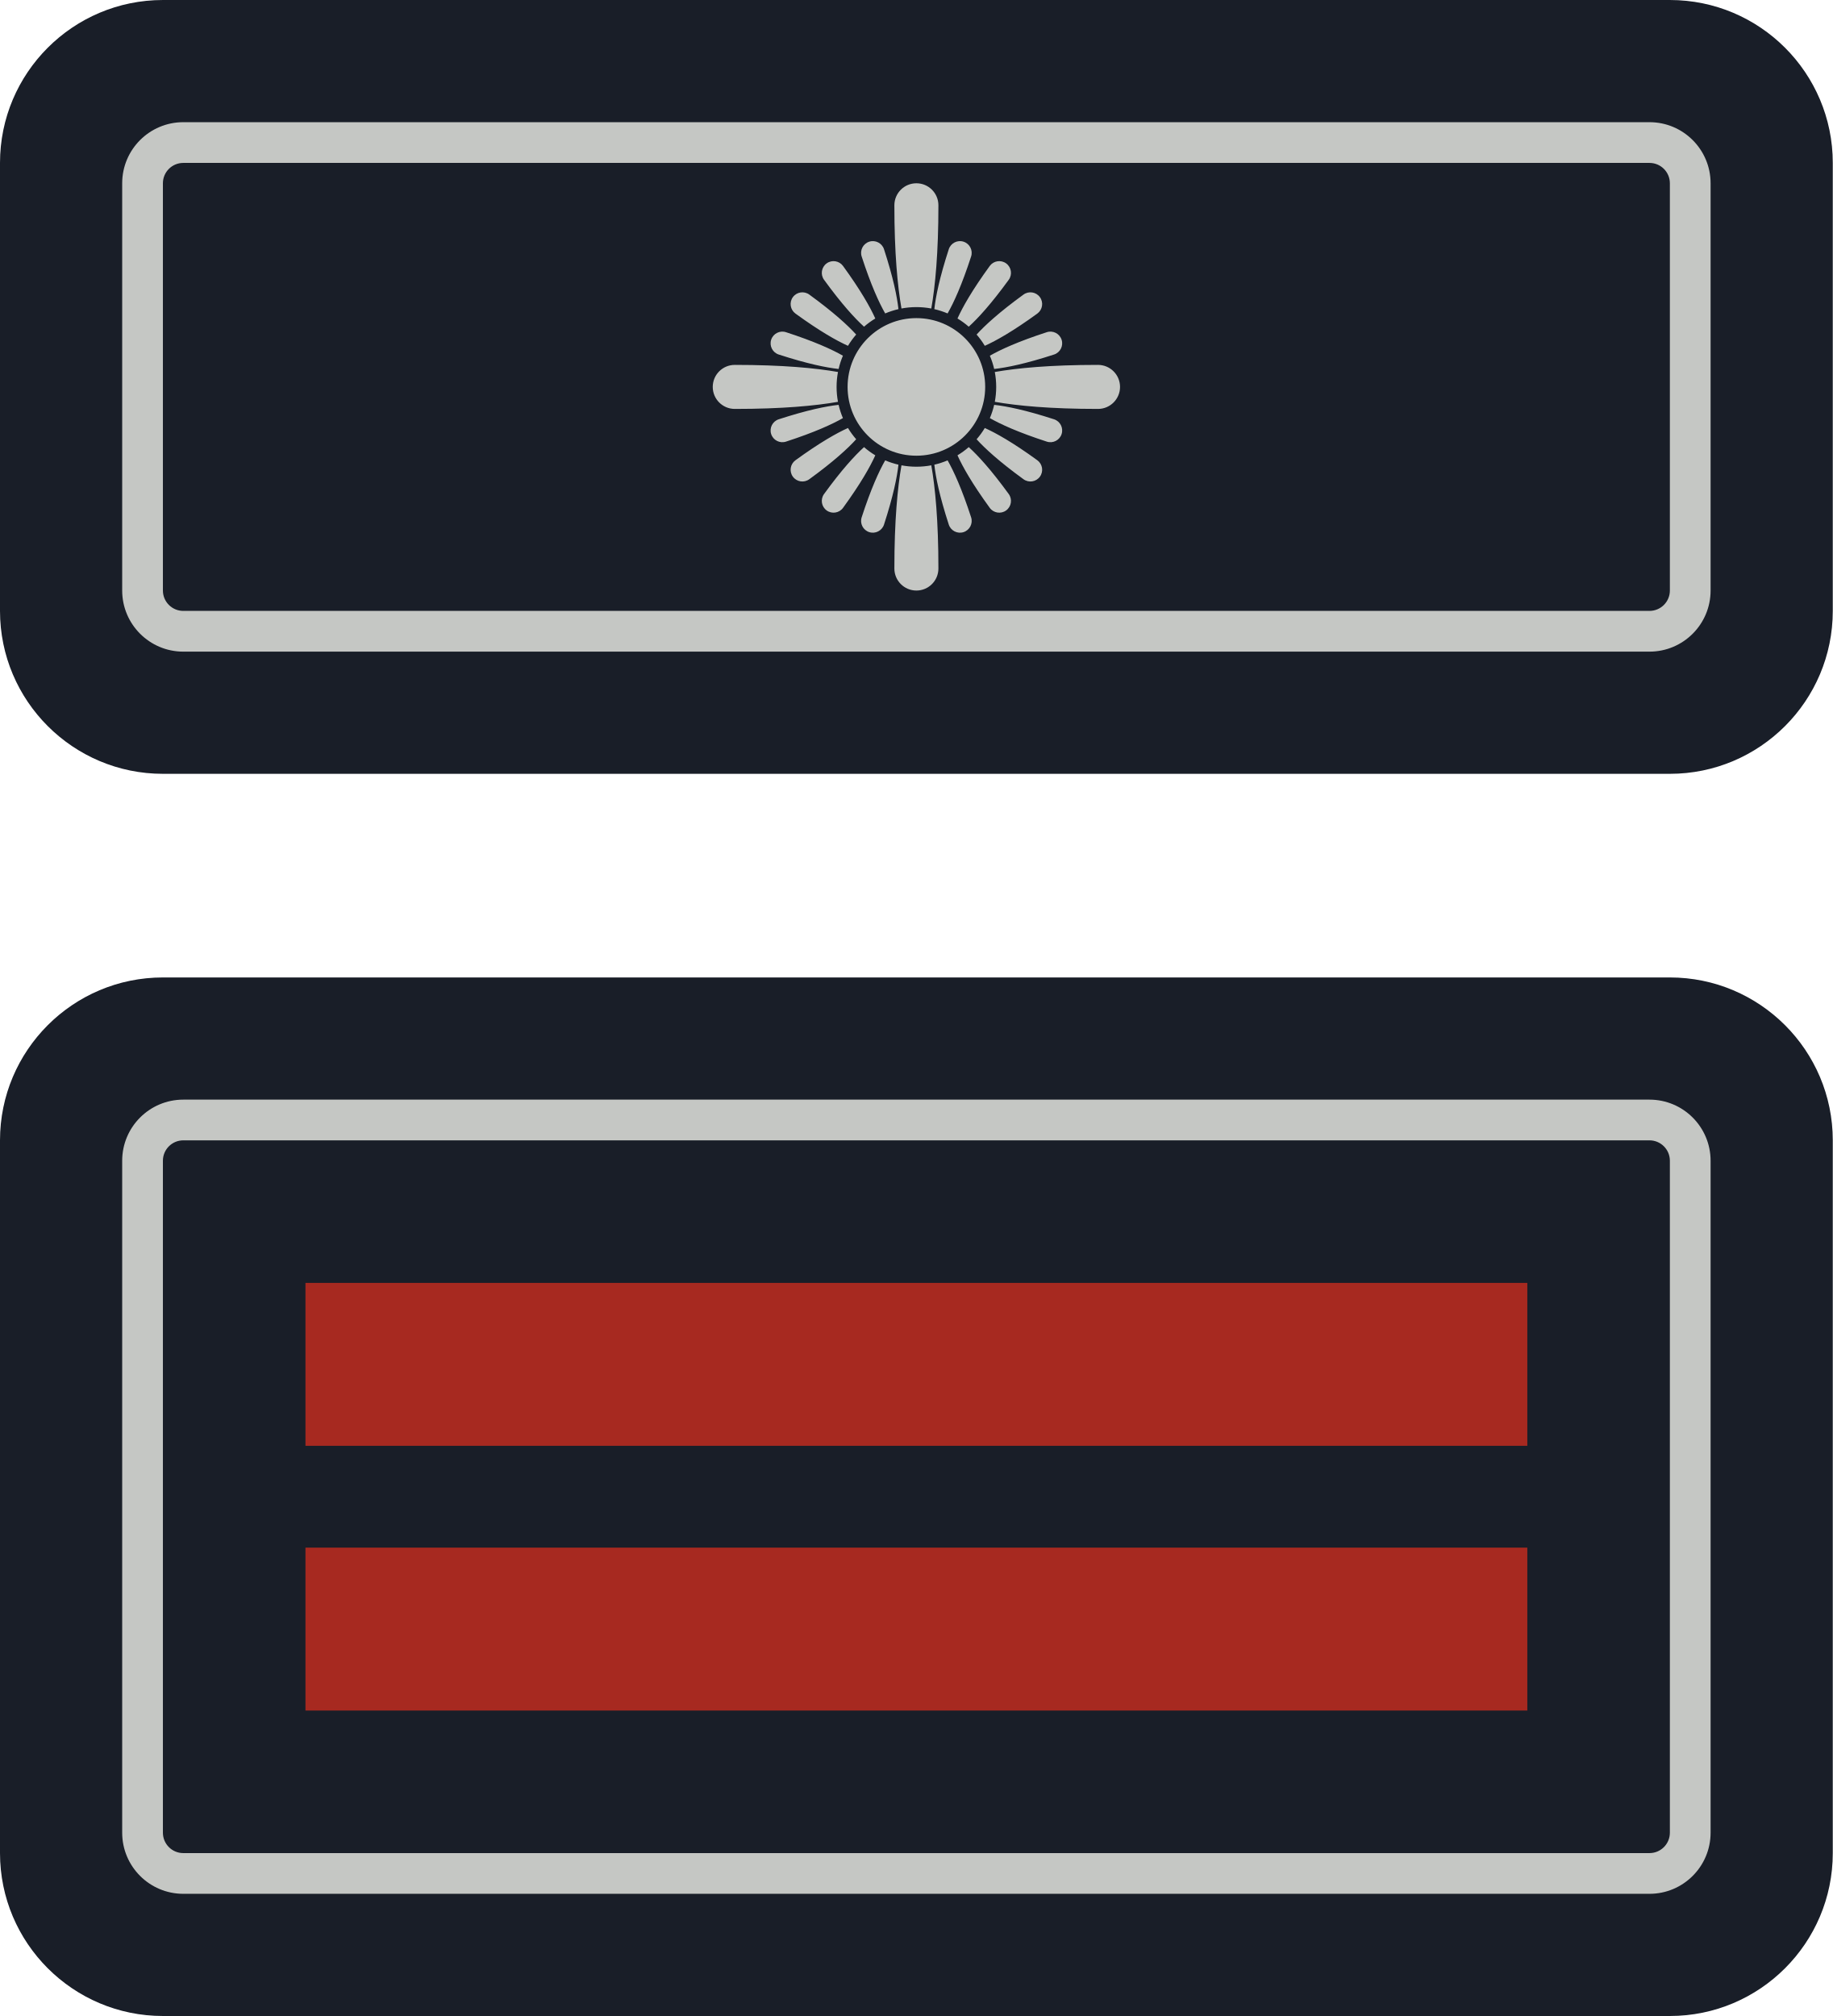
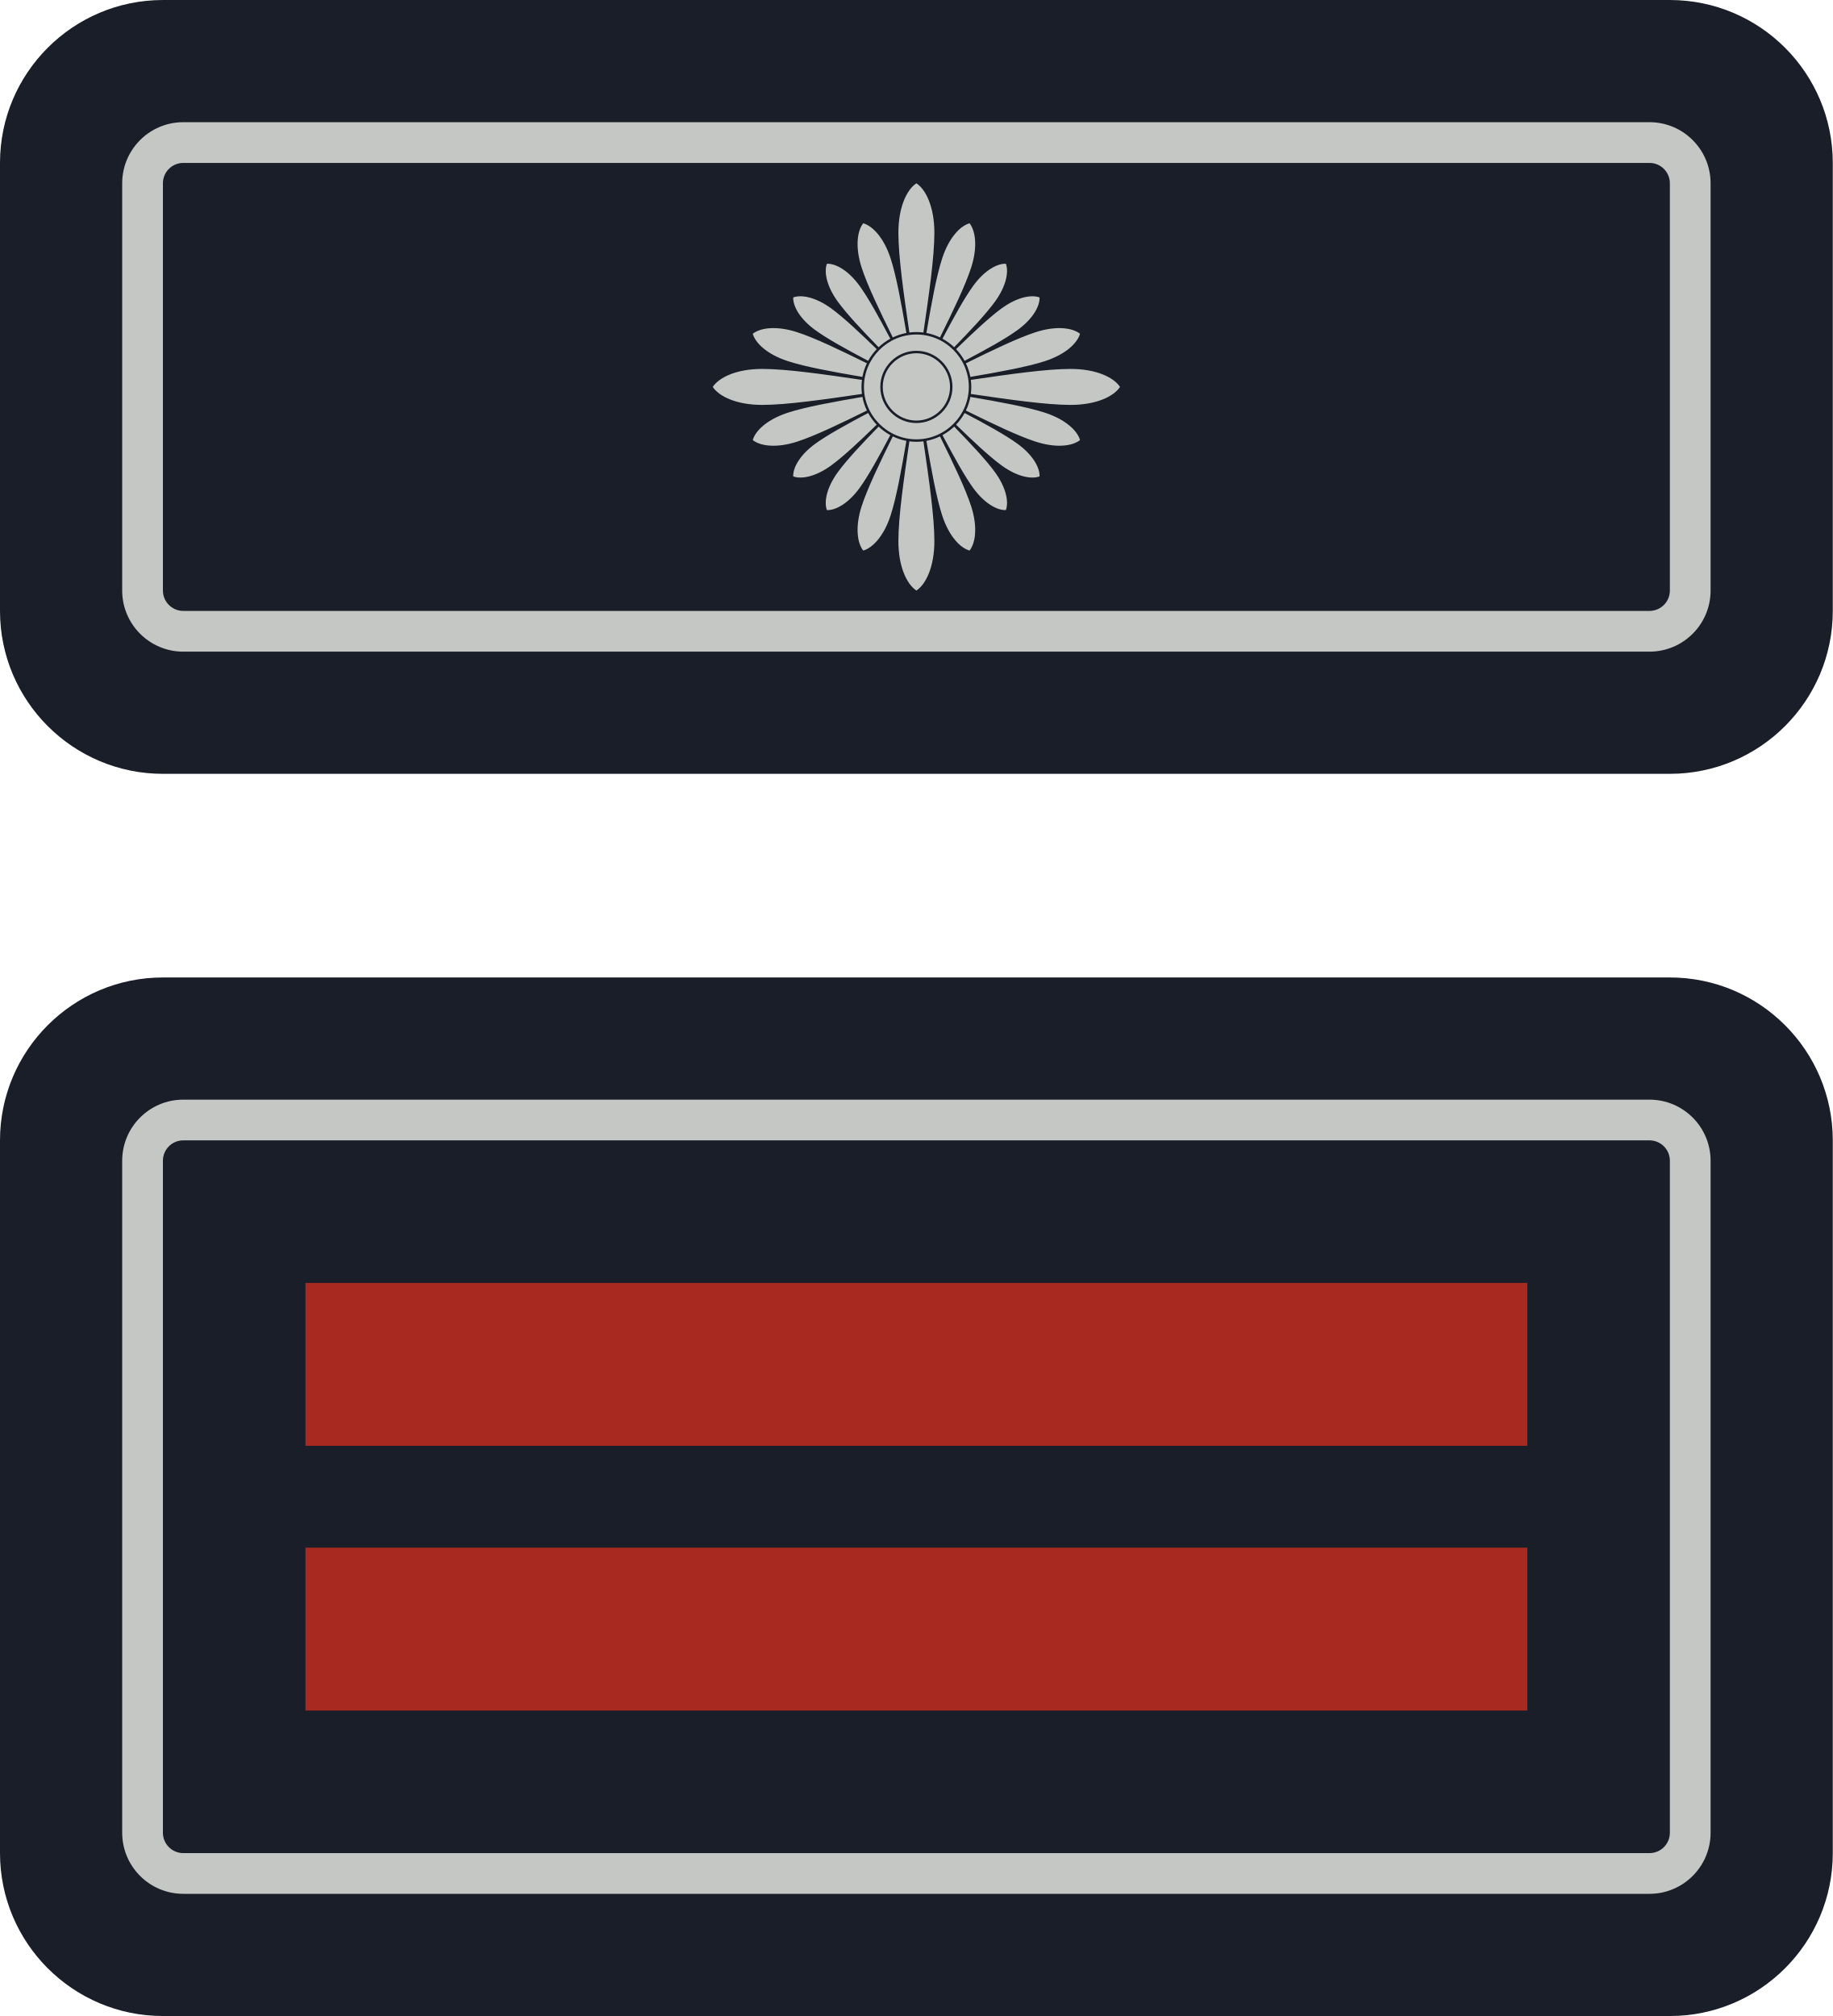
<svg xmlns="http://www.w3.org/2000/svg" width="100%" height="100%" viewBox="0 0 90 99" version="1.1" xml:space="preserve" style="fill-rule:evenodd;clip-rule:evenodd;stroke-linejoin:round;stroke-miterlimit:2;">
-   <g transform="matrix(1,0,0,1,-200,-464)">
-     <g id="OBM-Werführer" transform="matrix(1,0,0,2.60526,200,464)">
-       <rect x="0" y="0" width="90" height="38" style="fill:none;" />
+   <g transform="matrix(1,0,0,1,-220,-374)">
+     <g id="OBM-Wf" transform="matrix(0.762712,0,0,0.980198,220,818.03)">
+       <rect x="0" y="-453" width="118" height="101" style="fill:none;" />
      <clipPath id="_clip1">
-         <rect x="0" y="0" width="90" height="38" />
+         <rect x="0" y="-453" width="118" height="101" />
      </clipPath>
      <g clip-path="url(#_clip1)">
-         <g transform="matrix(1,0,0,0.383838,-30,-6.90909)">
-           <g transform="matrix(1.125,0,0,1.7,-7.125,-27.5)">
-             <path d="M113,59.706C113,57.109 109.814,55 105.889,55L40.111,55C36.186,55 33,57.109 33,59.706L33,80.294C33,82.891 36.186,85 40.111,85L105.889,85C109.814,85 113,82.891 113,80.294L113,59.706Z" style="fill:rgb(25,30,40);" />
-           </g>
-           <g transform="matrix(0.975,0,0,1.3,3.825,0.5)">
-             <path d="M113,57.308C113,56.034 111.621,55 109.923,55L36.077,55C34.379,55 33,56.034 33,57.308L33,82.692C33,83.966 34.379,85 36.077,85L109.923,85C111.621,85 113,83.966 113,82.692L113,57.308ZM110.949,57.308L110.949,82.692C110.949,83.117 110.489,83.462 109.923,83.462C109.923,83.462 36.077,83.462 36.077,83.462C35.511,83.462 35.051,83.117 35.051,82.692L35.051,57.308C35.051,56.883 35.511,56.538 36.077,56.538C36.077,56.538 109.923,56.538 109.923,56.538C110.489,56.538 110.949,56.883 110.949,57.308Z" style="fill:rgb(197,199,196);" />
-           </g>
-           <g transform="matrix(1.63286e-16,2.66667,-20,1.22465e-15,1145,-217.667)">
-             <rect x="112" y="52" width="3" height="3" style="fill:rgb(167,41,32);" />
-           </g>
-           <g transform="matrix(1.63286e-16,2.66667,-20,1.22465e-15,1145,-204.667)">
-             <rect x="112" y="52" width="3" height="3" style="fill:rgb(167,41,32);" />
+         <g id="Elemente.afdesign" transform="matrix(1.31111,0,0,1.0202,59,-378.015)">
+           <g transform="matrix(1,0,0,1,-265,-25.5)">
+             <g id="_2BG-GR" transform="matrix(1,0,0,1.34211,220,0)">
+               <rect x="0" y="0" width="90" height="38" style="fill:none;" />
+               <g transform="matrix(1.125,0,0,1.26667,-37.125,-69.6667)">
+                 <path d="M113,59.706C113,57.109 109.814,55 105.889,55L40.111,55C36.186,55 33,57.109 33,59.706L33,80.294C33,82.891 36.186,85 40.111,85L105.889,85C109.814,85 113,82.891 113,80.294L113,59.706Z" style="fill:rgb(25,30,40);" />
+               </g>
+             </g>
          </g>
        </g>
-         <g transform="matrix(1,0,0,0.383838,-30,-6.90909)">
-           <g transform="matrix(1.125,0,0,1.26667,-7.125,-51.6667)">
-             <path d="M113,61.316C113,57.83 109.814,55 105.889,55L40.111,55C36.186,55 33,57.83 33,61.316L33,78.684C33,82.17 36.186,85 40.111,85L105.889,85C109.814,85 113,82.17 113,78.684L113,61.316Z" style="fill:rgb(25,30,40);" />
+         <g id="Elemente.afdesign1" transform="matrix(1.31111,0,0,1.0202,59,-378.015)">
+           <g transform="matrix(1,0,0,1,-1545,-193.5)">
+             <clipPath id="_clip2">
+               <rect x="1500" y="168" width="90" height="51" />
+             </clipPath>
+             <g clip-path="url(#_clip2)">
+               <g id="_2BR-S" transform="matrix(1,0,0,1.34211,1500,168)">
+                 <rect x="0" y="0" width="90" height="38" style="fill:none;" />
+                 <g transform="matrix(0.975,0,0,0.968627,-26.175,-48.8039)">
+                   <path d="M113,57.308C113,56.034 111.621,55 109.923,55L36.077,55C34.379,55 33,56.034 33,57.308L33,82.692C33,83.966 34.379,85 36.077,85L109.923,85C111.621,85 113,83.966 113,82.692L113,57.308ZM110.949,57.308L110.949,82.692C110.949,83.117 110.489,83.462 109.923,83.462L36.077,83.462C35.511,83.462 35.051,83.117 35.051,82.692L35.051,57.308C35.051,56.883 35.511,56.538 36.077,56.538C36.077,56.538 109.923,56.538 109.923,56.538C110.489,56.538 110.949,56.883 110.949,57.308Z" style="fill:rgb(197,199,196);" />
+                 </g>
+               </g>
+             </g>
          </g>
-           <g transform="matrix(0.975,0,0,0.866667,3.825,-23.6667)">
-             <path d="M113,58.462C113,56.551 111.621,55 109.923,55L36.077,55C34.379,55 33,56.551 33,58.462L33,81.538C33,83.449 34.379,85 36.077,85L109.923,85C111.621,85 113,83.449 113,81.538L113,58.462ZM110.949,58.462L110.949,81.538C110.949,82.175 110.489,82.692 109.923,82.692C109.923,82.692 36.077,82.692 36.077,82.692C35.511,82.692 35.051,82.175 35.051,81.538L35.051,58.462C35.051,57.825 35.511,57.308 36.077,57.308C36.077,57.308 109.923,57.308 109.923,57.308C110.489,57.308 110.949,57.825 110.949,58.462Z" style="fill:rgb(197,199,196);" />
+         </g>
+         <g id="Elemente.afdesign2" transform="matrix(1.31111,0,0,1.0202,59,-378.015)">
+           <g transform="matrix(1,0,0,1,-905,-25.5)">
+             <g id="_2LN-R" transform="matrix(1,0,0,1.34211,860,0)">
+               <rect x="0" y="0" width="90" height="38" style="fill:none;" />
+               <g transform="matrix(1,0,0,0.745098,-30,-49.1765)">
+                 <g transform="matrix(1.63286e-16,2.66667,-20,1.22465e-15,1145,-217.667)">
+                   <rect x="112" y="52" width="3" height="3" style="fill:rgb(167,41,32);" />
+                 </g>
+                 <g transform="matrix(1.63286e-16,2.66667,-20,1.22465e-15,1145,-204.667)">
+                   <rect x="112" y="52" width="3" height="3" style="fill:rgb(167,41,32);" />
+                 </g>
+               </g>
+             </g>
          </g>
-           <g transform="matrix(0.27027,0,0,0.27027,61.0811,23.4865)">
-             <path d="M54.21,64.247C54.925,68.325 55.5,74.308 55.5,83C55.5,85.208 53.708,87 51.5,87C49.292,87 47.5,85.208 47.5,83C47.5,74.308 48.075,68.325 48.79,64.247C49.668,64.413 50.574,64.5 51.5,64.5C52.426,64.5 53.332,64.413 54.21,64.247ZM57.169,63.348C58.288,65.306 59.756,68.505 61.443,73.696C61.807,74.816 61.193,76.02 60.073,76.384C58.953,76.748 57.748,76.134 57.384,75.014C55.698,69.824 55.005,66.372 54.76,64.131C55.592,63.94 56.398,63.677 57.169,63.348ZM45.831,63.348C46.602,63.676 47.408,63.94 48.24,64.131C47.995,66.372 47.302,69.824 45.616,75.014C45.252,76.134 44.047,76.748 42.927,76.384C41.807,76.02 41.193,74.816 41.557,73.696C43.244,68.505 44.712,65.306 45.831,63.348ZM61.013,60.94C62.682,62.455 65.068,65.045 68.278,69.463C68.971,70.416 68.759,71.752 67.806,72.444C66.854,73.136 65.518,72.924 64.826,71.972C61.617,67.555 59.892,64.486 58.966,62.43C59.692,61.993 60.376,61.494 61.013,60.94ZM41.987,60.94C42.623,61.494 43.308,61.993 44.034,62.43C43.108,64.486 41.383,67.555 38.174,71.972C37.482,72.924 36.146,73.136 35.194,72.444C34.241,71.752 34.029,70.416 34.722,69.463C37.932,65.045 40.318,62.455 41.987,60.94ZM63.93,57.466C65.986,58.392 69.055,60.117 73.472,63.326C74.424,64.018 74.636,65.354 73.944,66.306C73.252,67.259 71.916,67.471 70.963,66.778C66.545,63.568 63.955,61.182 62.44,59.513C62.994,58.877 63.493,58.192 63.93,57.466ZM39.07,57.466C39.507,58.192 40.006,58.876 40.56,59.513C39.045,61.182 36.455,63.568 32.037,66.778C31.084,67.471 29.748,67.259 29.056,66.306C28.364,65.354 28.576,64.018 29.528,63.326C33.945,60.117 37.014,58.392 39.07,57.466ZM51.5,37.5C58.399,37.5 64,43.101 64,50C64,56.899 58.399,62.5 51.5,62.5C44.601,62.5 39,56.899 39,50C39,43.101 44.601,37.5 51.5,37.5ZM65.631,53.26C67.872,53.505 71.324,54.198 76.514,55.884C77.634,56.248 78.248,57.453 77.884,58.573C77.52,59.693 76.316,60.307 75.196,59.943C70.005,58.256 66.806,56.788 64.848,55.669C65.176,54.898 65.44,54.092 65.631,53.26ZM37.369,53.26C37.56,54.092 37.823,54.898 38.152,55.669C36.194,56.788 32.995,58.256 27.804,59.943C26.684,60.307 25.48,59.693 25.116,58.573C24.752,57.453 25.366,56.248 26.486,55.884C31.676,54.198 35.128,53.505 37.369,53.26ZM65.747,47.29C69.825,46.575 75.808,46 84.5,46C86.708,46 88.5,47.792 88.5,50C88.5,52.208 86.708,54 84.5,54C75.808,54 69.825,53.425 65.747,52.71C65.913,51.832 66,50.926 66,50C66,49.074 65.913,48.168 65.747,47.29ZM37.253,52.71C33.175,53.425 27.192,54 18.5,54C16.292,54 14.5,52.208 14.5,50C14.5,47.792 16.292,46 18.5,46C27.192,46 33.175,46.575 37.253,47.29C37.087,48.168 37,49.074 37,50C37,50.926 37.087,51.832 37.253,52.71ZM64.848,44.331C66.806,43.212 70.005,41.744 75.196,40.057C76.316,39.693 77.52,40.307 77.884,41.427C78.248,42.547 77.634,43.752 76.514,44.116C71.324,45.802 67.872,46.495 65.631,46.74C65.44,45.908 65.177,45.102 64.848,44.331ZM37.369,46.74C35.128,46.495 31.676,45.802 26.486,44.116C25.366,43.752 24.752,42.547 25.116,41.427C25.48,40.307 26.684,39.693 27.804,40.057C32.995,41.744 36.194,43.212 38.152,44.331C37.824,45.102 37.56,45.908 37.369,46.74ZM62.44,40.487C63.955,38.818 66.545,36.432 70.963,33.222C71.916,32.529 73.252,32.741 73.944,33.694C74.636,34.646 74.424,35.982 73.472,36.674C69.055,39.883 65.986,41.608 63.93,42.534C63.493,41.808 62.994,41.124 62.44,40.487ZM39.07,42.534C37.014,41.608 33.945,39.883 29.528,36.674C28.576,35.982 28.364,34.646 29.056,33.694C29.748,32.741 31.084,32.529 32.037,33.222C36.455,36.432 39.045,38.818 40.56,40.487C40.006,41.123 39.507,41.808 39.07,42.534ZM58.966,37.57C59.892,35.514 61.617,32.445 64.826,28.028C65.518,27.076 66.854,26.864 67.806,27.556C68.759,28.248 68.971,29.584 68.278,30.537C65.068,34.955 62.682,37.545 61.013,39.06C60.377,38.506 59.692,38.007 58.966,37.57ZM41.987,39.06C40.318,37.545 37.932,34.955 34.722,30.537C34.029,29.584 34.241,28.248 35.194,27.556C36.146,26.864 37.482,27.076 38.174,28.028C41.383,32.445 43.108,35.514 44.034,37.57C43.308,38.007 42.624,38.506 41.987,39.06ZM54.76,35.869C55.005,33.628 55.698,30.176 57.384,24.986C57.748,23.866 58.953,23.252 60.073,23.616C61.193,23.98 61.807,25.184 61.443,26.304C59.756,31.495 58.288,34.694 57.169,36.652C56.398,36.324 55.592,36.06 54.76,35.869ZM45.831,36.652C44.712,34.694 43.244,31.495 41.557,26.304C41.193,25.184 41.807,23.98 42.927,23.616C44.047,23.252 45.252,23.866 45.616,24.986C47.302,30.176 47.995,33.628 48.24,35.869C47.408,36.06 46.602,36.323 45.831,36.652ZM48.79,35.753C48.075,31.675 47.5,25.692 47.5,17C47.5,14.792 49.292,13 51.5,13C53.708,13 55.5,14.792 55.5,17C55.5,25.692 54.925,31.675 54.21,35.753C53.332,35.587 52.426,35.5 51.5,35.5C50.574,35.5 49.668,35.587 48.79,35.753Z" style="fill:rgb(197,199,196);" />
+         </g>
+         <g id="Elemente.afdesign3" transform="matrix(1.31111,0,0,1.0202,59,-433.616)">
+           <g transform="matrix(1,0,0,1,-155,-19)">
+             <g id="_1BG-GR" transform="matrix(1,0,0,1,110,0)">
+               <rect x="0" y="0" width="90" height="38" style="fill:none;" />
+               <clipPath id="_clip3">
+                 <rect x="0" y="0" width="90" height="38" />
+               </clipPath>
+               <g clip-path="url(#_clip3)">
+                 <g transform="matrix(1.125,0,0,1.26667,-37.125,-69.6667)">
+                   <path d="M113,61.316C113,57.83 109.814,55 105.889,55L40.111,55C36.186,55 33,57.83 33,61.316L33,78.684C33,82.17 36.186,85 40.111,85L105.889,85C109.814,85 113,82.17 113,78.684L113,61.316Z" style="fill:rgb(25,30,40);" />
+                 </g>
+               </g>
+             </g>
+           </g>
+         </g>
+         <g id="Elemente.afdesign4" transform="matrix(1.31111,0,0,1.0202,59,-433.616)">
+           <g transform="matrix(1,0,0,1,-1225,-502)">
+             <clipPath id="_clip4">
+               <rect x="1180" y="488" width="90" height="28" />
+             </clipPath>
+             <g clip-path="url(#_clip4)">
+               <g id="_1ST-S" transform="matrix(1,0,0,0.736842,1180,488)">
+                 <rect x="0" y="0" width="90" height="38" style="fill:none;" />
+                 <g transform="matrix(1,0,0,1.35714,-30,-24.4286)">
+                   <g id="Stern-Silber.afdesign" transform="matrix(0.2,0,0,0.2,75,32)">
+                     <g transform="matrix(1,0,0,1,-50,-50)">
+                       <clipPath id="_clip5">
+                         <rect x="0" y="0" width="100" height="100" />
+                       </clipPath>
+                       <g clip-path="url(#_clip5)">
+                         <g id="path5563" transform="matrix(2.33891,0,0,2.33891,-84.1155,-56.6067)">
+                           <path d="M58.079,51.292C57.862,51.32 57.641,51.336 57.418,51.339L57.264,51.339C57.04,51.336 56.82,51.32 56.603,51.292C56.014,55.308 55.452,59.22 55.452,61.763C55.452,64.492 56.355,66.307 57.341,66.957C58.327,66.307 59.229,64.492 59.229,61.763C59.229,59.22 58.668,55.308 58.079,51.292ZM54.863,50.774C55.311,50.99 55.79,51.149 56.292,51.243C55.767,54.307 55.239,57.211 54.633,59.077C53.921,61.269 52.722,62.491 51.76,62.757C51.138,61.977 50.886,60.283 51.598,58.09C52.205,56.224 53.485,53.563 54.863,50.774ZM59.819,50.774C59.371,50.99 58.891,51.149 58.39,51.243C58.915,54.307 59.442,57.211 60.049,59.077L60.049,59.077C60.761,61.269 61.96,62.491 62.922,62.757C63.544,61.977 63.796,60.283 63.084,58.09C62.477,56.224 61.197,53.563 59.819,50.774ZM53.376,49.745C53.743,50.094 54.155,50.396 54.603,50.641C53.433,52.856 52.31,54.906 51.371,56.198C50.173,57.848 48.829,58.549 47.947,58.509C47.637,57.683 47.888,56.188 49.087,54.538C50.026,53.245 51.629,51.543 53.376,49.745ZM61.306,49.745C60.939,50.094 60.526,50.396 60.079,50.641C61.249,52.856 62.372,54.906 63.31,56.198C64.509,57.848 65.853,58.549 66.735,58.509C67.045,57.683 66.794,56.188 65.595,54.538C64.656,53.245 63.052,51.543 61.306,49.745ZM52.279,48.318C52.523,48.766 52.826,49.178 53.175,49.545C51.378,51.291 49.675,52.894 48.382,53.833C46.732,55.032 45.238,55.284 44.411,54.973C44.371,54.092 45.072,52.748 46.723,51.549C48.015,50.61 50.064,49.487 52.279,48.318ZM62.403,48.318C62.158,48.766 61.856,49.178 61.506,49.545C63.304,51.291 65.007,52.894 66.299,53.833L66.299,53.833C67.95,55.032 69.444,55.284 70.27,54.973C70.31,54.092 69.609,52.748 67.959,51.549C66.667,50.61 64.618,49.487 62.403,48.318ZM51.675,46.629C51.769,47.131 51.929,47.611 52.145,48.059C49.357,49.435 46.697,50.716 44.83,51.322C42.638,52.035 40.944,51.783 40.164,51.161C40.429,50.199 41.652,49 43.844,48.287C45.709,47.681 48.612,47.153 51.675,46.629ZM63.007,46.629C62.913,47.131 62.753,47.61 62.537,48.059C65.325,49.435 67.985,50.716 69.852,51.322L69.852,51.322C72.044,52.035 73.738,51.783 74.518,51.161C74.253,50.199 73.03,49 70.838,48.287C68.972,47.681 66.07,47.153 63.007,46.629ZM57.337,40.077L57.344,40.077C60.363,40.077 62.846,42.561 62.846,45.58C62.846,48.598 60.363,51.082 57.344,51.082L57.337,51.082C54.319,51.082 51.835,48.598 51.835,45.58C51.835,42.561 54.319,40.077 57.337,40.077ZM61.129,45.582L61.129,45.577C61.129,43.499 59.419,41.788 57.341,41.788C55.263,41.788 53.553,43.499 53.553,45.577L53.553,45.582C53.553,47.66 55.263,49.371 57.341,49.371C59.419,49.371 61.129,47.66 61.129,45.582ZM60.872,45.577L60.872,45.582C60.872,47.519 59.278,49.113 57.341,49.113C55.404,49.113 53.81,47.519 53.81,45.582L53.81,45.577C53.81,43.64 55.404,42.046 57.341,42.046C59.278,42.046 60.872,43.64 60.872,45.577L60.872,45.577ZM51.626,46.318C51.594,46.076 51.578,45.829 51.578,45.58C51.578,45.33 51.594,45.083 51.626,44.841C47.611,44.252 43.7,43.691 41.157,43.691C38.429,43.691 36.614,44.594 35.963,45.58C36.614,46.565 38.429,47.468 41.157,47.468C43.7,47.468 47.611,46.907 51.626,46.318ZM63.056,44.841C67.071,44.252 70.982,43.691 73.525,43.691C76.253,43.691 78.068,44.594 78.718,45.58C78.068,46.565 76.253,47.468 73.525,47.468C70.982,47.468 67.071,46.907 63.056,46.318C63.088,46.076 63.104,45.829 63.104,45.58C63.104,45.33 63.088,45.083 63.056,44.841ZM62.537,43.101C62.753,43.549 62.913,44.028 63.007,44.53C66.07,44.006 68.972,43.478 70.838,42.872C73.03,42.159 74.253,40.96 74.518,39.998C73.738,39.376 72.044,39.125 69.852,39.837C67.985,40.443 65.325,41.724 62.537,43.101ZM51.675,44.53C48.612,44.006 45.709,43.478 43.844,42.872C41.652,42.159 40.429,40.96 40.164,39.998C40.944,39.376 42.638,39.125 44.83,39.837C46.697,40.443 49.357,41.724 52.145,43.1C51.929,43.549 51.769,44.028 51.675,44.53ZM61.506,41.614C61.856,41.981 62.158,42.394 62.403,42.841C64.618,41.672 66.667,40.549 67.959,39.61C69.609,38.411 70.31,37.068 70.27,36.186C69.444,35.875 67.95,36.127 66.299,37.326C65.007,38.265 63.304,39.868 61.506,41.614ZM52.279,42.841C50.064,41.672 48.014,40.549 46.723,39.61C45.072,38.411 44.371,37.068 44.411,36.186C45.238,35.875 46.732,36.127 48.382,37.326C49.675,38.265 51.378,39.868 53.176,41.614C52.826,41.981 52.523,42.394 52.279,42.841ZM60.079,40.518C60.526,40.763 60.939,41.065 61.306,41.414C63.052,39.616 64.656,37.914 65.595,36.621C66.794,34.971 67.045,33.476 66.735,32.65C65.853,32.61 64.509,33.311 63.31,34.961C62.372,36.253 61.249,38.303 60.079,40.518ZM53.376,41.414C51.629,39.616 50.026,37.914 49.087,36.621C47.888,34.971 47.637,33.476 47.947,32.65C48.829,32.61 50.172,33.311 51.371,34.961C52.31,36.253 53.433,38.303 54.603,40.518C54.155,40.763 53.743,41.065 53.376,41.414ZM58.39,39.916C58.892,40.01 59.371,40.169 59.819,40.385C61.196,37.597 62.477,34.936 63.084,33.069C63.796,30.876 63.544,29.182 62.922,28.403C61.96,28.668 60.761,29.89 60.049,32.083C59.442,33.948 58.915,36.852 58.39,39.916ZM54.863,40.385C53.486,37.597 52.205,34.936 51.598,33.069C50.886,30.876 51.138,29.182 51.76,28.403C52.722,28.668 53.921,29.89 54.633,32.083C55.239,33.948 55.767,36.852 56.292,39.916C55.791,40.01 55.311,40.169 54.863,40.385ZM56.603,39.867C56.014,35.851 55.452,31.939 55.452,29.396C55.452,26.667 56.355,24.852 57.341,24.202C58.327,24.852 59.229,26.667 59.229,29.396C59.229,31.939 58.668,35.851 58.079,39.867C57.838,39.836 57.593,39.82 57.344,39.82L57.337,39.82C57.089,39.82 56.844,39.836 56.603,39.867Z" style="fill:rgb(197,199,196);" />
+                         </g>
+                       </g>
+                     </g>
+                     <g>
+                                         </g>
+                   </g>
+                 </g>
+               </g>
+             </g>
+           </g>
+         </g>
+         <g id="Elemente.afdesign5" transform="matrix(1.31111,0,0,1.0202,59,-433.616)">
+           <g transform="matrix(1,0,0,1,-1435,-187)">
+             <clipPath id="_clip6">
+               <rect x="1390" y="168" width="90" height="38" />
+             </clipPath>
+             <g clip-path="url(#_clip6)">
+               <g id="_1BR-S" transform="matrix(1,0,0,1,1390,168)">
+                 <rect x="0" y="0" width="90" height="38" style="fill:none;" />
+                 <g transform="matrix(0.975,0,0,0.866667,-26.175,-41.6667)">
+                   <path d="M113,58.462C113,56.551 111.621,55 109.923,55L36.077,55C34.379,55 33,56.551 33,58.462L33,81.538C33,83.449 34.379,85 36.077,85L109.923,85C111.621,85 113,83.449 113,81.538L113,58.462ZM110.949,58.462L110.949,81.538C110.949,82.175 110.489,82.692 109.923,82.692L36.077,82.692C35.511,82.692 35.051,82.175 35.051,81.538L35.051,58.462C35.051,57.825 35.511,57.308 36.077,57.308L109.923,57.308C110.489,57.308 110.949,57.825 110.949,58.462Z" style="fill:rgb(197,199,196);" />
+                 </g>
+               </g>
+             </g>
+           </g>
+         </g>
+         <g id="Elemente.afdesign6" transform="matrix(1.31111,0,0,1.0202,59,-409.131)">
+           <g transform="matrix(1,0,0,1,-1015,-493)">
+             <g id="SP-L" transform="matrix(1,0,0,0.15625,940,458.156)">
+               <rect x="30" y="191" width="90" height="64" style="fill:none;" />
+             </g>
          </g>
        </g>
      </g>
    </g>
  </g>
</svg>
